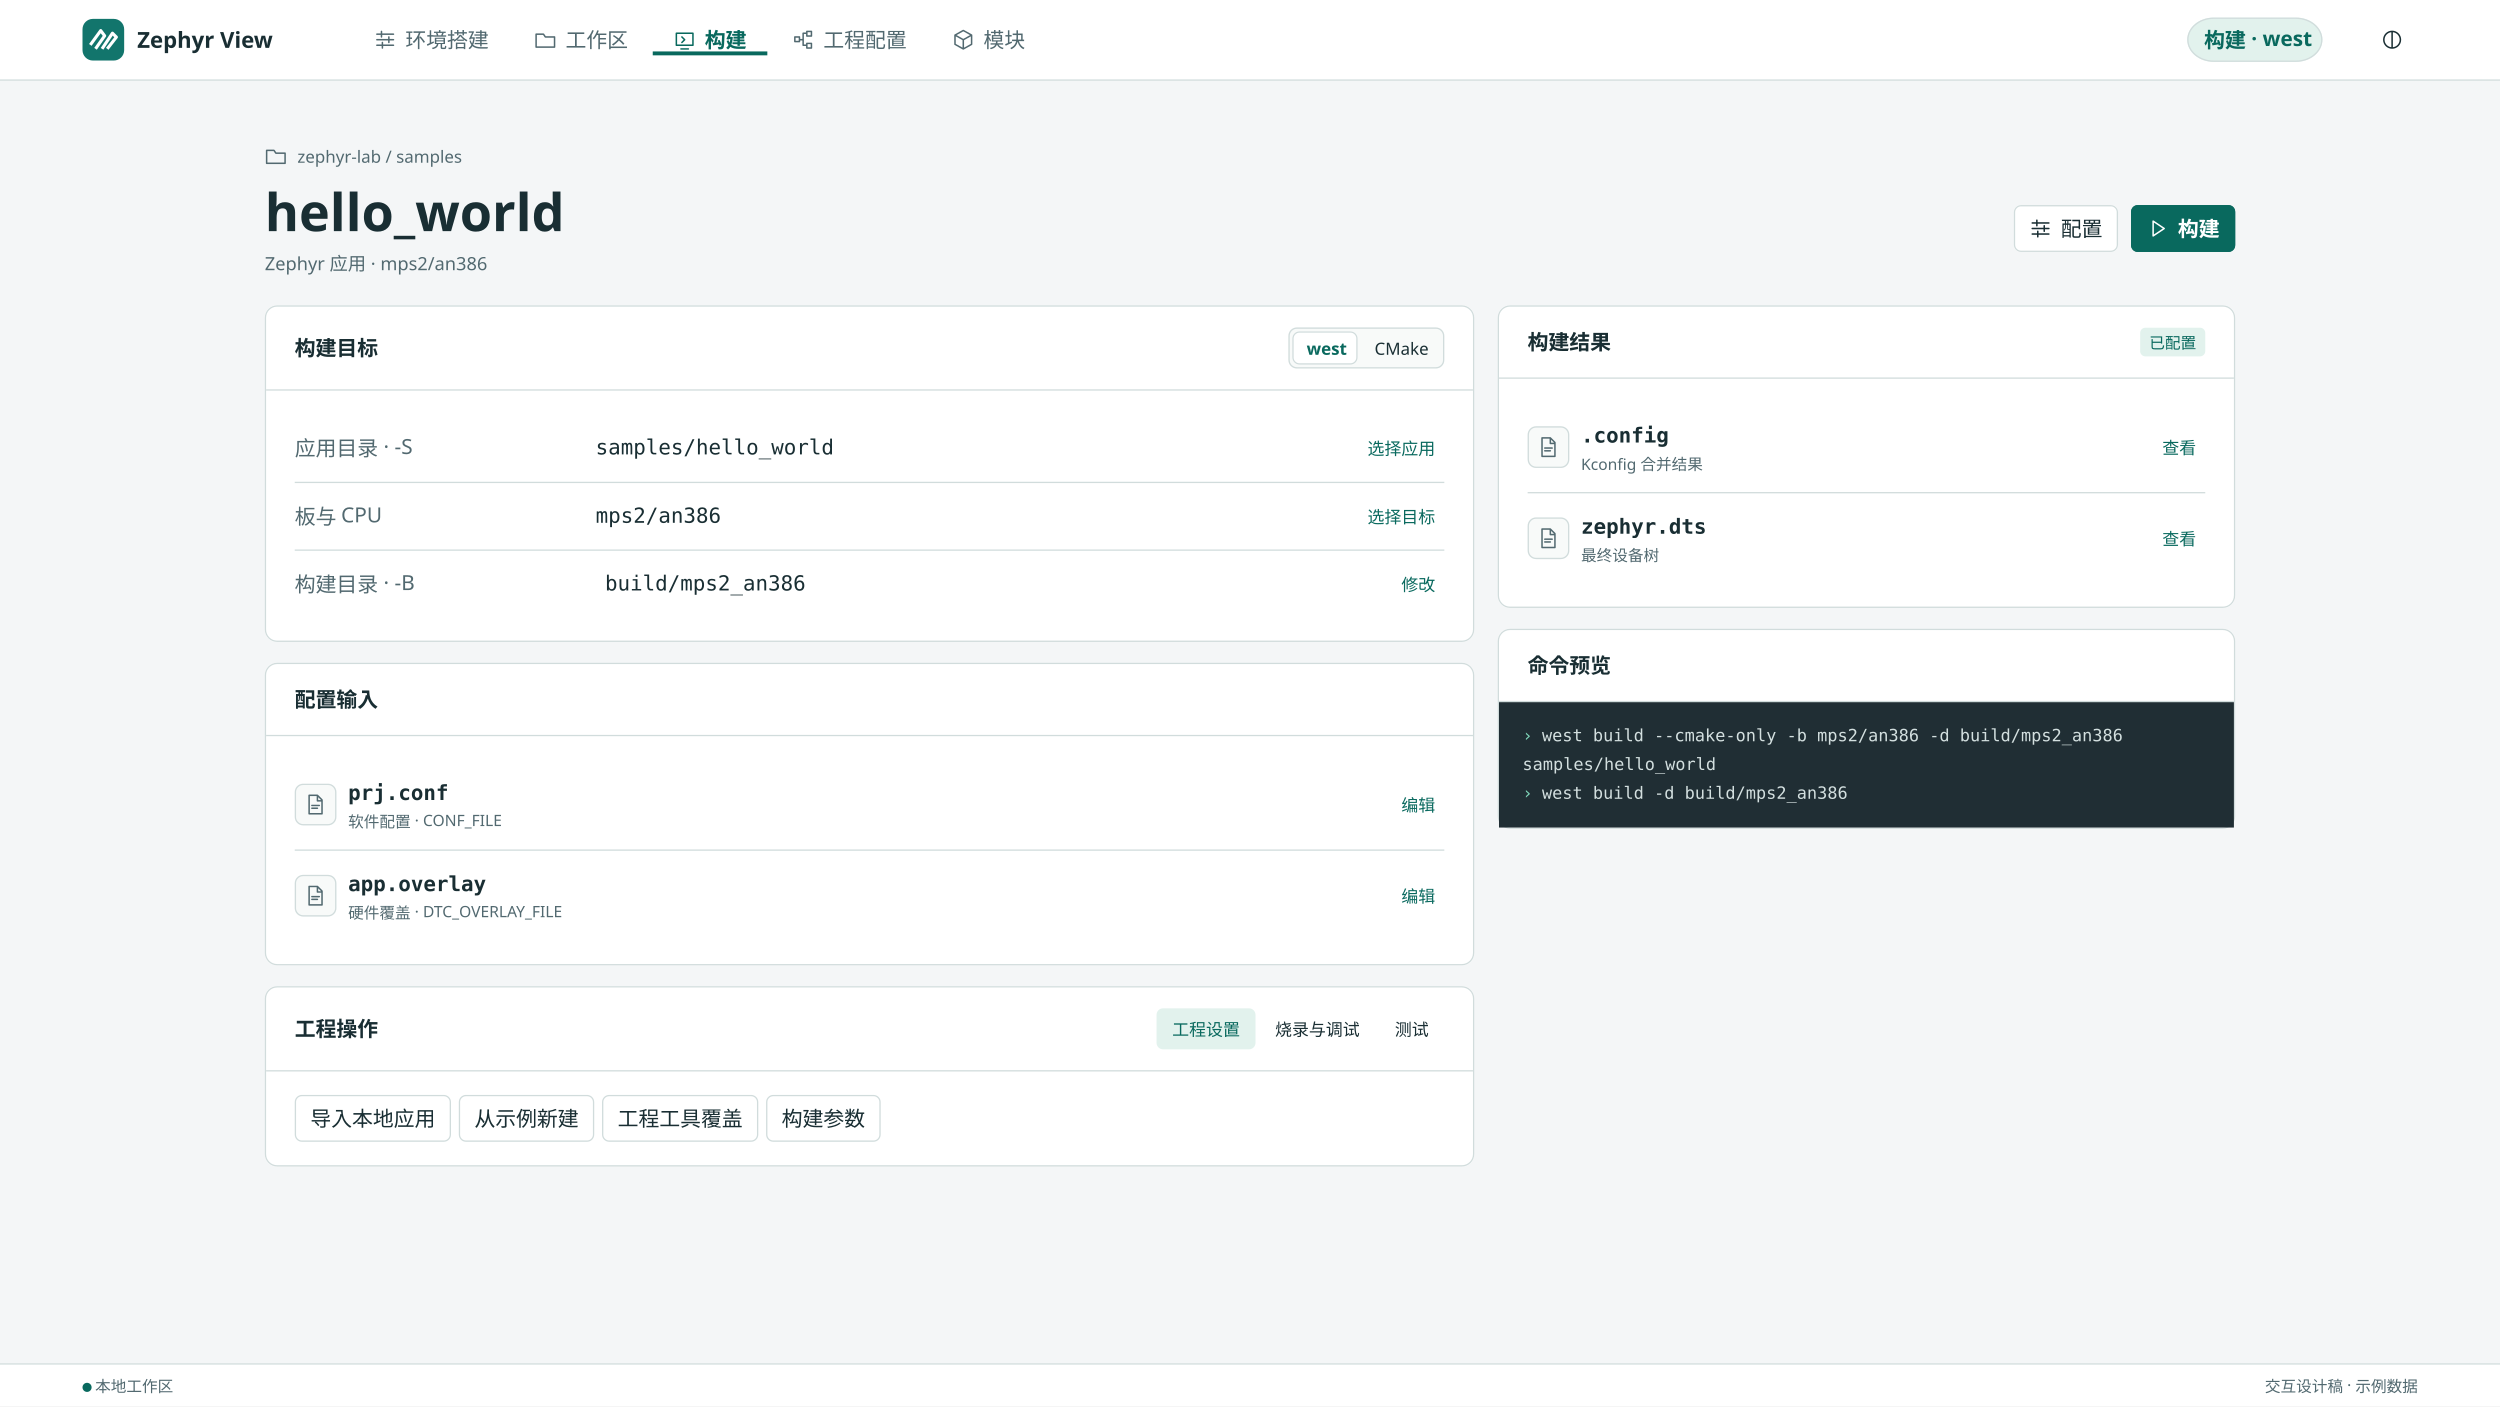
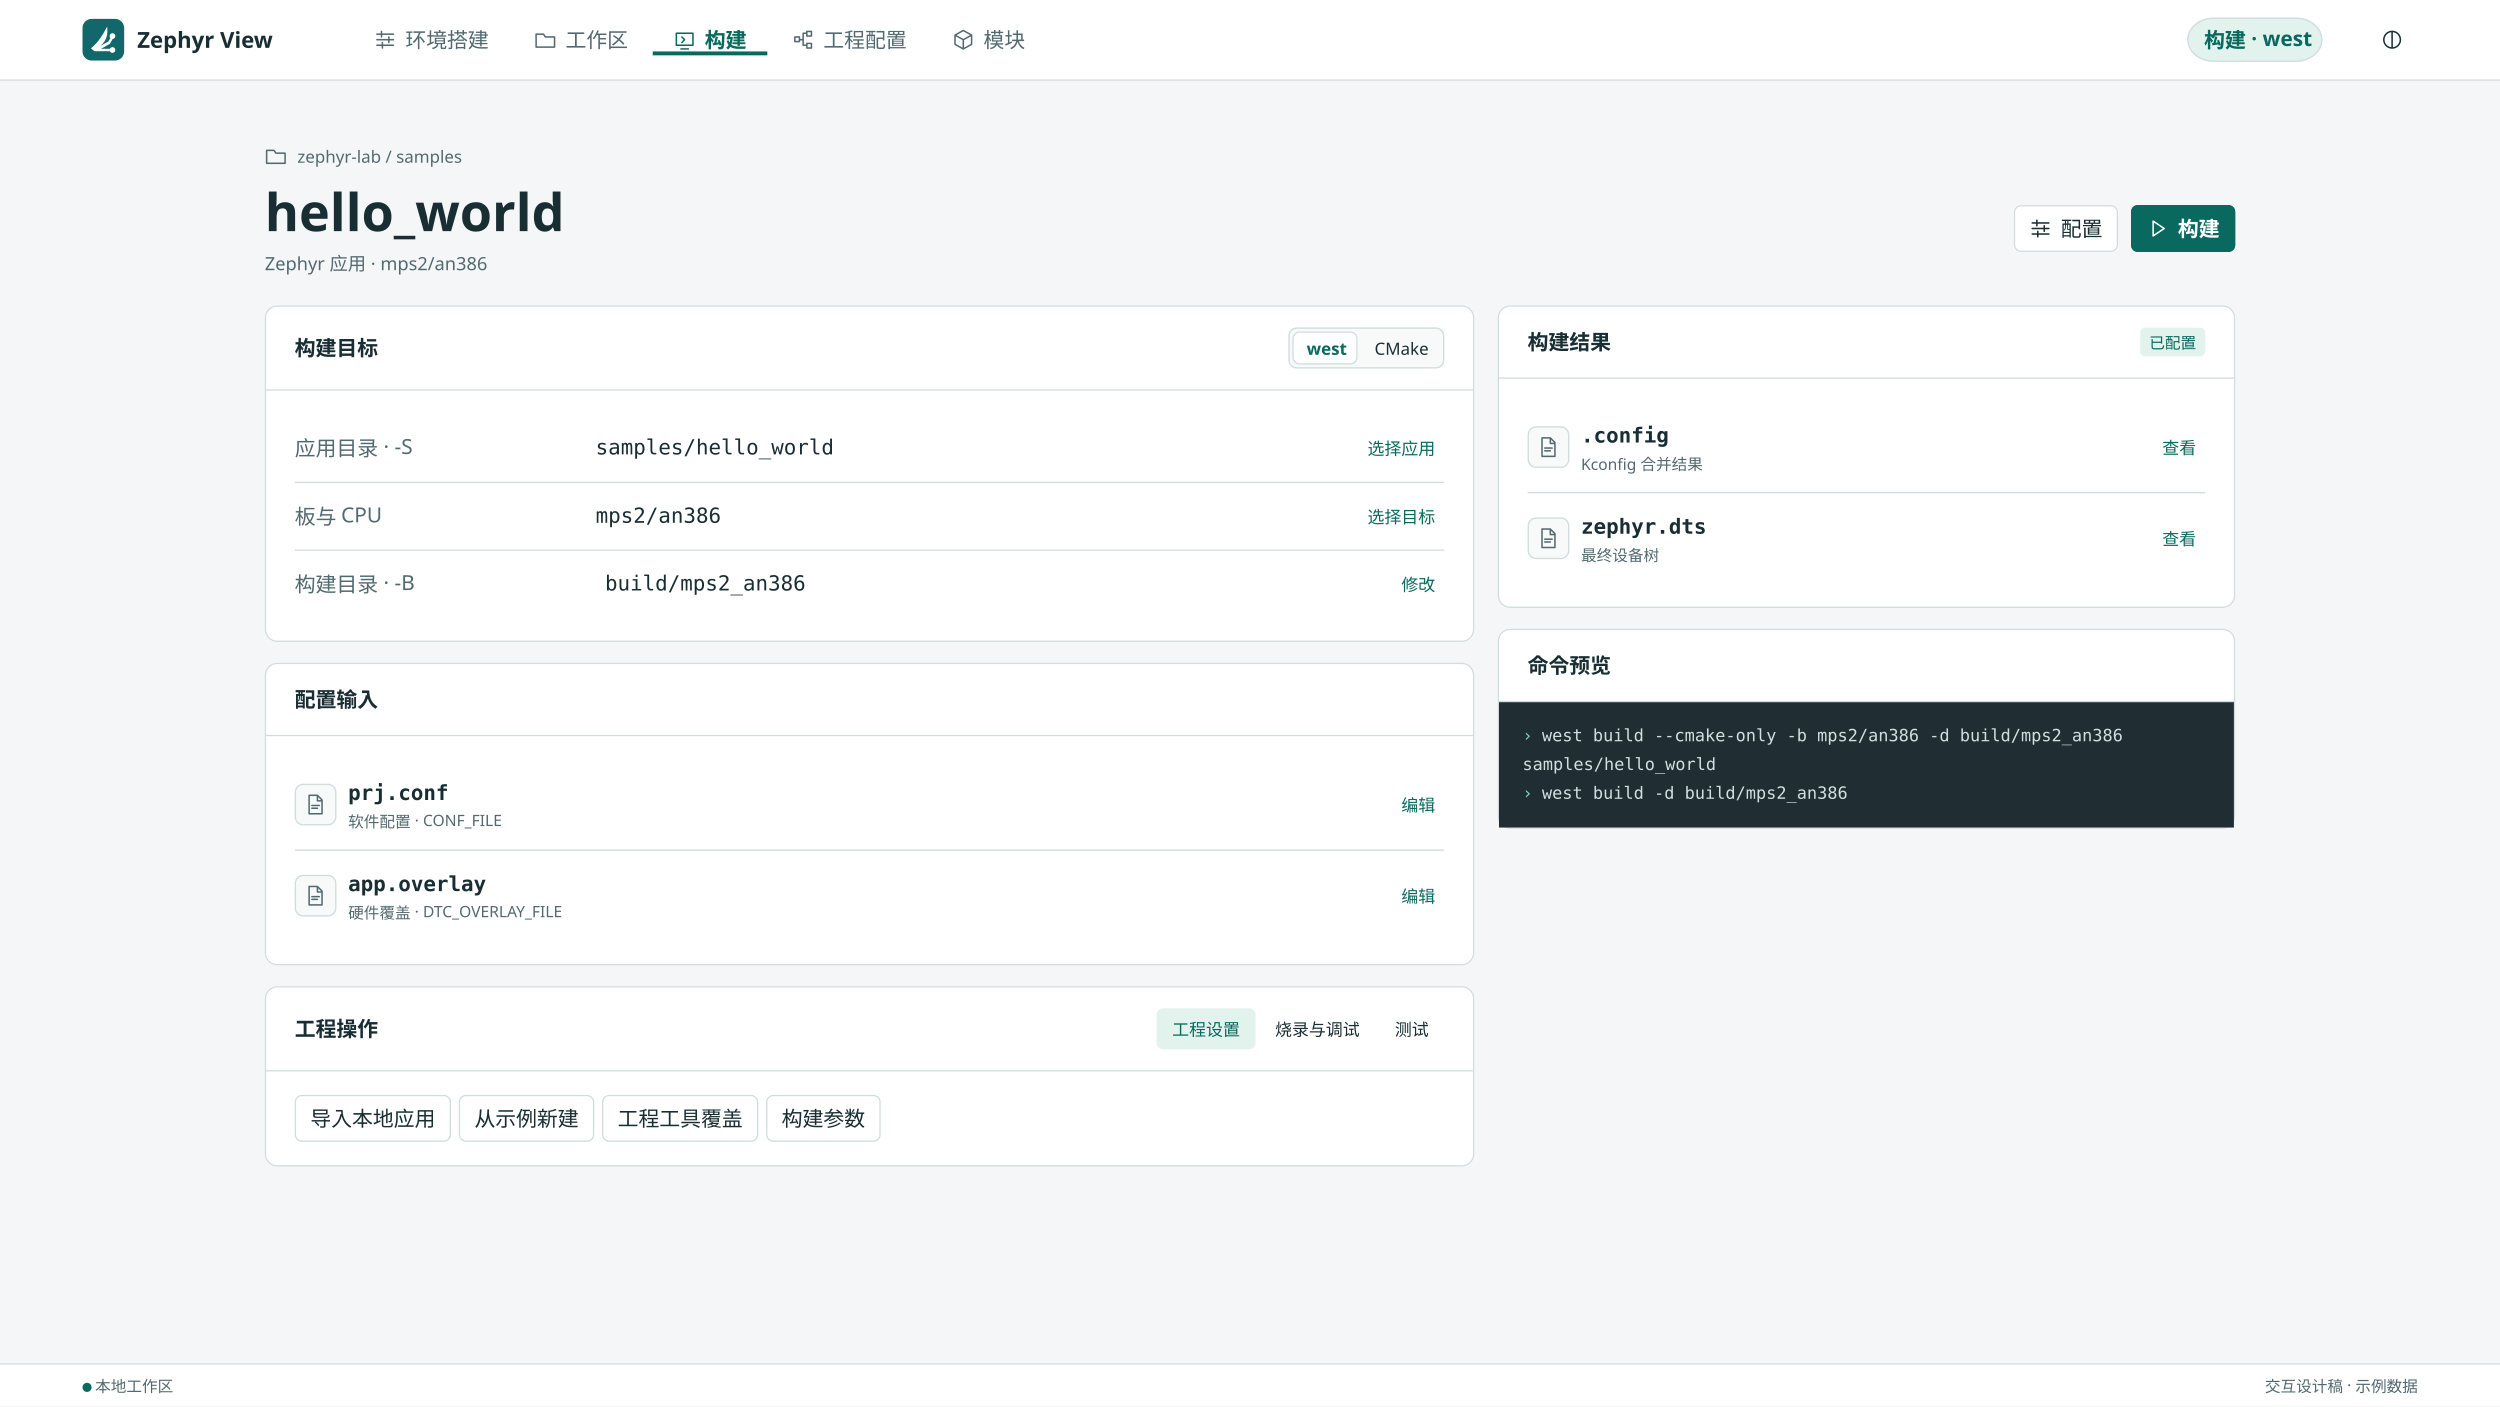
<svg xmlns="http://www.w3.org/2000/svg" width="1920" height="1080" viewBox="0 0 1920 1080">
  <defs>
    <pattern id="grid" width="16" height="16" patternUnits="userSpaceOnUse">
      <circle cx="1" cy="1" r="1" fill="#cdd8d6" />
    </pattern>
  </defs>
  <rect x="0" y="0" width="1920" height="1080" rx="0" fill="rgb(244, 246, 247)" />
  <rect x="0" y="0" width="1920" height="62" rx="0" fill="rgb(255, 255, 255)" />
  <rect x="0" y="61" width="1920" height="1" rx="0" fill="rgb(209, 220, 220)" />
  <svg width="32" height="32" viewBox="0 0 32 32" aria-hidden="true" fill="rgb(0, 0, 0)" stroke="none" stroke-width="1px" stroke-linecap="butt" stroke-linejoin="miter" font-size="17px" font-family="&quot;Segoe UI&quot;, &quot;Microsoft YaHei UI&quot;, sans-serif" font-weight="400" x="63.36" y="14.5">
-     <rect width="32" height="32" rx="8" fill="rgb(18, 117, 108)" stroke="none" stroke-width="1px" stroke-linecap="butt" stroke-linejoin="miter" font-size="17px" font-family="&quot;Segoe UI&quot;, &quot;Microsoft YaHei UI&quot;, sans-serif" font-weight="400" />
-     <path d="m6 20 8-11 3 4-7 10m5 0 8-12 3 3-7 9" fill="none" stroke="rgb(255, 255, 255)" stroke-width="2.4px" stroke-linejoin="round" stroke-linecap="butt" font-size="17px" font-family="&quot;Segoe UI&quot;, &quot;Microsoft YaHei UI&quot;, sans-serif" font-weight="400" />
+     <rect width="32" height="32" rx="7" fill="#11676a" />
+     <g fill="white" transform="translate(4 4)">
+       <path d="M2.5 18.6C8.3 14 11.9 7.7 14.9 1.9c.9 6.6-.8 11.2-5.1 14.8l5.9-3.2 2.3-3.6 1.4 1.1-2.4 4.2-6.8 3.8H17v1.8H5z" />
+       <circle cx="19" cy="9.2" r="2.2" />
+       <circle cx="19" cy="19.9" r="2.2" />
+     </g>
  </svg>
  <text x="105.36" y="36.75" fill="rgb(25, 46, 51)" font-family="&quot;Segoe UI&quot;, &quot;Microsoft YaHei UI&quot;, sans-serif" font-size="17" font-weight="700" xml:space="preserve">Zephyr View</text>
  <svg class="ico" viewBox="0 0 24 24" aria-hidden="true" fill="none" stroke="rgb(82, 105, 112)" stroke-width="1.65px" stroke-linecap="round" stroke-linejoin="round" font-size="16px" font-family="&quot;Segoe UI&quot;, &quot;Microsoft YaHei UI&quot;, sans-serif" font-weight="400" x="287.31" y="22" width="17" height="17">
    <path d="M3 6h18 M3 12h18 M3 18h18 M8 3v6 M16 9v6 M9 15v6" fill="none" stroke="rgb(82, 105, 112)" stroke-width="1.65px" stroke-linecap="round" stroke-linejoin="round" font-size="16px" font-family="&quot;Segoe UI&quot;, &quot;Microsoft YaHei UI&quot;, sans-serif" font-weight="400" />
  </svg>
  <text x="311.31" y="36.5" fill="rgb(82, 105, 112)" font-family="&quot;Segoe UI&quot;, &quot;Microsoft YaHei UI&quot;, sans-serif" font-size="16" font-weight="400" xml:space="preserve">环境搭建</text>
  <svg class="ico" viewBox="0 0 24 24" aria-hidden="true" fill="none" stroke="rgb(82, 105, 112)" stroke-width="1.65px" stroke-linecap="round" stroke-linejoin="round" font-size="16px" font-family="&quot;Segoe UI&quot;, &quot;Microsoft YaHei UI&quot;, sans-serif" font-weight="400" x="410.31" y="22" width="17" height="17">
    <path d="M2 6h8l2 3h10v11H2z" fill="none" stroke="rgb(82, 105, 112)" stroke-width="1.65px" stroke-linecap="round" stroke-linejoin="round" font-size="16px" font-family="&quot;Segoe UI&quot;, &quot;Microsoft YaHei UI&quot;, sans-serif" font-weight="400" />
  </svg>
  <text x="434.31" y="36.5" fill="rgb(82, 105, 112)" font-family="&quot;Segoe UI&quot;, &quot;Microsoft YaHei UI&quot;, sans-serif" font-size="16" font-weight="400" xml:space="preserve">工作区</text>
  <rect x="501.31" y="39.5" width="88" height="3" rx="0" fill="rgb(9, 105, 94)" />
  <svg class="ico" viewBox="0 0 24 24" aria-hidden="true" fill="none" stroke="rgb(9, 105, 94)" stroke-width="1.65px" stroke-linecap="round" stroke-linejoin="round" font-size="16px" font-family="&quot;Segoe UI&quot;, &quot;Microsoft YaHei UI&quot;, sans-serif" font-weight="650" x="517.31" y="22" width="17" height="17">
    <path d="M3 5h18v13H3z M8 22h8 M9 9l3 3-3 3" fill="none" stroke="rgb(9, 105, 94)" stroke-width="1.65px" stroke-linecap="round" stroke-linejoin="round" font-size="16px" font-family="&quot;Segoe UI&quot;, &quot;Microsoft YaHei UI&quot;, sans-serif" font-weight="650" />
  </svg>
  <text x="541.31" y="36.5" fill="rgb(9, 105, 94)" font-family="&quot;Segoe UI&quot;, &quot;Microsoft YaHei UI&quot;, sans-serif" font-size="16" font-weight="650" xml:space="preserve">构建</text>
  <svg class="ico" viewBox="0 0 24 24" aria-hidden="true" fill="none" stroke="rgb(82, 105, 112)" stroke-width="1.65px" stroke-linecap="round" stroke-linejoin="round" font-size="16px" font-family="&quot;Segoe UI&quot;, &quot;Microsoft YaHei UI&quot;, sans-serif" font-weight="400" x="608.31" y="22" width="17" height="17">
    <path d="M3 9h5v5H3z M16 3h5v5h-5z M16 16h5v5h-5z M8 12h4V5h4 M12 12v6h4" fill="none" stroke="rgb(82, 105, 112)" stroke-width="1.65px" stroke-linecap="round" stroke-linejoin="round" font-size="16px" font-family="&quot;Segoe UI&quot;, &quot;Microsoft YaHei UI&quot;, sans-serif" font-weight="400" />
  </svg>
  <text x="632.31" y="36.5" fill="rgb(82, 105, 112)" font-family="&quot;Segoe UI&quot;, &quot;Microsoft YaHei UI&quot;, sans-serif" font-size="16" font-weight="400" xml:space="preserve">工程配置</text>
  <svg class="ico" viewBox="0 0 24 24" aria-hidden="true" fill="none" stroke="rgb(82, 105, 112)" stroke-width="1.65px" stroke-linecap="round" stroke-linejoin="round" font-size="16px" font-family="&quot;Segoe UI&quot;, &quot;Microsoft YaHei UI&quot;, sans-serif" font-weight="400" x="731.31" y="22" width="17" height="17">
    <path d="m12 2 9 5v10l-9 5-9-5V7z M3 7l9 5 9-5 M12 12v10" fill="none" stroke="rgb(82, 105, 112)" stroke-width="1.65px" stroke-linecap="round" stroke-linejoin="round" font-size="16px" font-family="&quot;Segoe UI&quot;, &quot;Microsoft YaHei UI&quot;, sans-serif" font-weight="400" />
  </svg>
  <text x="755.31" y="36.5" fill="rgb(82, 105, 112)" font-family="&quot;Segoe UI&quot;, &quot;Microsoft YaHei UI&quot;, sans-serif" font-size="16" font-weight="400" xml:space="preserve">模块</text>
  <rect x="1679.78" y="13.5" width="103.86" height="34" rx="20" fill="rgb(226, 242, 237)" />
  <rect x="1680.28" y="14" width="102.86" height="33" rx="20" fill="none" stroke="rgb(209, 220, 220)" />
  <text x="1692.78" y="36.5" fill="rgb(9, 105, 94)" font-family="&quot;Segoe UI&quot;, &quot;Microsoft YaHei UI&quot;, sans-serif" font-size="16" font-weight="600" xml:space="preserve">构建 · west</text>
  <rect x="1817.64" y="17" width="39" height="27" rx="5" fill="rgb(255, 255, 255)" />
  <svg class="ico" viewBox="0 0 24 24" aria-hidden="true" fill="none" stroke="rgb(25, 46, 51)" stroke-width="1.65px" stroke-linecap="round" stroke-linejoin="round" font-size="16px" font-family="&quot;Segoe UI&quot;, &quot;Microsoft YaHei UI&quot;, sans-serif" font-weight="400" x="1828.64" y="22" width="17" height="17">
    <path d="M12 3a9 9 0 100 18 9 9 0 000-18z M12 3v18" fill="none" stroke="rgb(25, 46, 51)" stroke-width="1.65px" stroke-linecap="round" stroke-linejoin="round" font-size="16px" font-family="&quot;Segoe UI&quot;, &quot;Microsoft YaHei UI&quot;, sans-serif" font-weight="400" />
  </svg>
  <svg class="ico" viewBox="0 0 24 24" aria-hidden="true" fill="none" stroke="rgb(82, 105, 112)" stroke-width="1.65px" stroke-linecap="round" stroke-linejoin="round" font-size="13px" font-family="&quot;Segoe UI&quot;, &quot;Microsoft YaHei UI&quot;, sans-serif" font-weight="400" x="203.36" y="111.25" width="17" height="17">
    <path d="M2 6h8l2 3h10v11H2z" fill="none" stroke="rgb(82, 105, 112)" stroke-width="1.65px" stroke-linecap="round" stroke-linejoin="round" font-size="13px" font-family="&quot;Segoe UI&quot;, &quot;Microsoft YaHei UI&quot;, sans-serif" font-weight="400" />
  </svg>
  <text x="228.36" y="125" fill="rgb(82, 105, 112)" font-family="&quot;Segoe UI&quot;, &quot;Microsoft YaHei UI&quot;, sans-serif" font-size="13" font-weight="400" xml:space="preserve">zephyr-lab / samples</text>
  <text x="203.36" y="177.5" fill="rgb(25, 46, 51)" font-family="&quot;Segoe UI&quot;, &quot;Microsoft YaHei UI&quot;, sans-serif" font-size="40" font-weight="700" xml:space="preserve">hello_world</text>
  <text x="203.36" y="207.5" fill="rgb(82, 105, 112)" font-family="&quot;Segoe UI&quot;, &quot;Microsoft YaHei UI&quot;, sans-serif" font-size="14" font-weight="400" xml:space="preserve">Zephyr 应用 · mps2/an386</text>
  <rect x="1546.64" y="157.5" width="80" height="36" rx="5" fill="rgb(255, 255, 255)" />
  <rect x="1547.14" y="158" width="79" height="35" rx="5" fill="none" stroke="rgb(209, 220, 220)" />
  <svg class="ico" viewBox="0 0 24 24" aria-hidden="true" fill="none" stroke="rgb(25, 46, 51)" stroke-width="1.65px" stroke-linecap="round" stroke-linejoin="round" font-size="16px" font-family="&quot;Segoe UI&quot;, &quot;Microsoft YaHei UI&quot;, sans-serif" font-weight="400" x="1558.64" y="167" width="17" height="17">
    <path d="M3 6h18 M3 12h18 M3 18h18 M8 3v6 M16 9v6 M9 15v6" fill="none" stroke="rgb(25, 46, 51)" stroke-width="1.65px" stroke-linecap="round" stroke-linejoin="round" font-size="16px" font-family="&quot;Segoe UI&quot;, &quot;Microsoft YaHei UI&quot;, sans-serif" font-weight="400" />
  </svg>
  <text x="1582.64" y="181.5" fill="rgb(25, 46, 51)" font-family="&quot;Segoe UI&quot;, &quot;Microsoft YaHei UI&quot;, sans-serif" font-size="16" font-weight="400" xml:space="preserve">配置</text>
  <rect x="1636.64" y="157.5" width="80" height="36" rx="5" fill="rgb(9, 105, 94)" />
  <rect x="1637.14" y="158" width="79" height="35" rx="5" fill="none" stroke="rgb(9, 105, 94)" />
  <svg class="ico" viewBox="0 0 24 24" aria-hidden="true" fill="none" stroke="rgb(255, 255, 255)" stroke-width="1.65px" stroke-linecap="round" stroke-linejoin="round" font-size="16px" font-family="&quot;Segoe UI&quot;, &quot;Microsoft YaHei UI&quot;, sans-serif" font-weight="600" x="1648.64" y="167" width="17" height="17">
    <path d="m7 4 12 8-12 8z" fill="none" stroke="rgb(255, 255, 255)" stroke-width="1.65px" stroke-linecap="round" stroke-linejoin="round" font-size="16px" font-family="&quot;Segoe UI&quot;, &quot;Microsoft YaHei UI&quot;, sans-serif" font-weight="600" />
  </svg>
  <text x="1672.64" y="181.5" fill="rgb(255, 255, 255)" font-family="&quot;Segoe UI&quot;, &quot;Microsoft YaHei UI&quot;, sans-serif" font-size="16" font-weight="600" xml:space="preserve">构建</text>
  <rect x="203.36" y="234.5" width="928.88" height="258.5" rx="9" fill="rgb(255, 255, 255)" />
  <rect x="203.86" y="235" width="927.88" height="257.5" rx="9" fill="none" stroke="rgb(209, 220, 220)" />
  <rect x="204.36" y="299" width="926.88" height="1" rx="0" fill="rgb(209, 220, 220)" />
  <text x="226.36" y="273.05" fill="rgb(25, 46, 51)" font-family="&quot;Segoe UI&quot;, &quot;Microsoft YaHei UI&quot;, sans-serif" font-size="16" font-weight="700" xml:space="preserve">构建目标</text>
  <rect x="989.5" y="251.5" width="119.73" height="31.5" rx="6" fill="rgb(248, 250, 249)" />
  <rect x="990" y="252" width="118.73" height="30.5" rx="6" fill="none" stroke="rgb(209, 220, 220)" />
  <rect x="992.5" y="254.5" width="50.13" height="25.5" rx="5" fill="rgb(255, 255, 255)" />
  <rect x="993" y="255" width="49.13" height="24.5" rx="5" fill="none" stroke="rgb(209, 220, 220)" />
  <text x="1003.5" y="272.5" fill="rgb(9, 105, 94)" font-family="&quot;Segoe UI&quot;, &quot;Microsoft YaHei UI&quot;, sans-serif" font-size="13" font-weight="650" xml:space="preserve">west</text>
  <rect x="1044.63" y="254.5" width="61.61" height="1" rx="0" fill="rgba(0, 0, 0, 0)" />
  <rect x="1044.63" y="279" width="61.61" height="1" rx="0" fill="rgba(0, 0, 0, 0)" />
  <rect x="1044.63" y="254.5" width="1" height="25.5" rx="0" fill="rgba(0, 0, 0, 0)" />
  <text x="1055.63" y="272.5" fill="rgb(25, 46, 51)" font-family="&quot;Segoe UI&quot;, &quot;Microsoft YaHei UI&quot;, sans-serif" font-size="13" font-weight="400" xml:space="preserve">CMake</text>
  <text x="226.36" y="350" fill="rgb(82, 105, 112)" font-family="&quot;Segoe UI&quot;, &quot;Microsoft YaHei UI&quot;, sans-serif" font-size="16" font-weight="400" xml:space="preserve">应用目录 · -S</text>
  <text x="457.44" y="349" fill="rgb(25, 46, 51)" font-family="Consolas, &quot;Cascadia Mono&quot;, monospace" font-size="16" font-weight="400" xml:space="preserve">samples/hello_world</text>
  <rect x="1043.23" y="329.25" width="66" height="1" rx="0" fill="rgba(0, 0, 0, 0)" />
  <rect x="1043.23" y="357.75" width="66" height="1" rx="0" fill="rgba(0, 0, 0, 0)" />
  <rect x="1043.23" y="329.25" width="1" height="29.5" rx="0" fill="rgba(0, 0, 0, 0)" />
  <text x="1050.23" y="349.25" fill="rgb(9, 105, 94)" font-family="&quot;Segoe UI&quot;, &quot;Microsoft YaHei UI&quot;, sans-serif" font-size="13" font-weight="400" xml:space="preserve">选择应用</text>
  <rect x="226.36" y="370" width="882.88" height="1" rx="0" fill="rgb(209, 220, 220)" />
  <text x="226.36" y="402.5" fill="rgb(82, 105, 112)" font-family="&quot;Segoe UI&quot;, &quot;Microsoft YaHei UI&quot;, sans-serif" font-size="16" font-weight="400" xml:space="preserve">板与 CPU</text>
  <text x="457.44" y="401.5" fill="rgb(25, 46, 51)" font-family="Consolas, &quot;Cascadia Mono&quot;, monospace" font-size="16" font-weight="400" xml:space="preserve">mps2/an386</text>
  <rect x="1043.23" y="381.75" width="66" height="1" rx="0" fill="rgba(0, 0, 0, 0)" />
  <rect x="1043.23" y="410.25" width="66" height="1" rx="0" fill="rgba(0, 0, 0, 0)" />
  <rect x="1043.23" y="381.75" width="1" height="29.5" rx="0" fill="rgba(0, 0, 0, 0)" />
  <text x="1050.23" y="401.75" fill="rgb(9, 105, 94)" font-family="&quot;Segoe UI&quot;, &quot;Microsoft YaHei UI&quot;, sans-serif" font-size="13" font-weight="400" xml:space="preserve">选择目标</text>
  <rect x="226.36" y="422" width="882.88" height="1" rx="0" fill="rgb(209, 220, 220)" />
  <text x="226.36" y="454.5" fill="rgb(82, 105, 112)" font-family="&quot;Segoe UI&quot;, &quot;Microsoft YaHei UI&quot;, sans-serif" font-size="16" font-weight="400" xml:space="preserve">构建目录 · -B</text>
  <text x="464.63" y="453.5" fill="rgb(25, 46, 51)" font-family="Consolas, &quot;Cascadia Mono&quot;, monospace" font-size="16" font-weight="400" xml:space="preserve">build/mps2_an386</text>
  <rect x="1069.23" y="433.75" width="40" height="1" rx="0" fill="rgba(0, 0, 0, 0)" />
  <rect x="1069.23" y="462.25" width="40" height="1" rx="0" fill="rgba(0, 0, 0, 0)" />
  <rect x="1069.23" y="433.75" width="1" height="29.5" rx="0" fill="rgba(0, 0, 0, 0)" />
  <text x="1076.23" y="453.75" fill="rgb(9, 105, 94)" font-family="&quot;Segoe UI&quot;, &quot;Microsoft YaHei UI&quot;, sans-serif" font-size="13" font-weight="400" xml:space="preserve">修改</text>
  <rect x="203.36" y="509" width="928.88" height="232.39" rx="9" fill="rgb(255, 255, 255)" />
  <rect x="203.86" y="509.5" width="927.88" height="231.39" rx="9" fill="none" stroke="rgb(209, 220, 220)" />
  <rect x="204.36" y="564.39" width="926.88" height="1" rx="0" fill="rgb(209, 220, 220)" />
  <text x="226.36" y="543" fill="rgb(25, 46, 51)" font-family="&quot;Segoe UI&quot;, &quot;Microsoft YaHei UI&quot;, sans-serif" font-size="16" font-weight="700" xml:space="preserve">配置输入</text>
  <rect x="226.36" y="601.89" width="32" height="32" rx="6" fill="rgb(248, 250, 249)" />
  <rect x="226.86" y="602.39" width="31" height="31" rx="6" fill="none" stroke="rgb(209, 220, 220)" />
  <svg class="ico" viewBox="0 0 24 24" aria-hidden="true" fill="none" stroke="rgb(82, 105, 112)" stroke-width="1.65px" stroke-linecap="round" stroke-linejoin="round" font-size="16px" font-family="&quot;Segoe UI&quot;, &quot;Microsoft YaHei UI&quot;, sans-serif" font-weight="400" x="233.86" y="609.39" width="17" height="17">
    <path d="M5 2h9l5 5v15H5z M14 2v6h5 M8 13h8 M8 16h6" fill="none" stroke="rgb(82, 105, 112)" stroke-width="1.65px" stroke-linecap="round" stroke-linejoin="round" font-size="16px" font-family="&quot;Segoe UI&quot;, &quot;Microsoft YaHei UI&quot;, sans-serif" font-weight="400" />
  </svg>
  <text x="267.36" y="614.39" fill="rgb(25, 46, 51)" font-family="Consolas, &quot;Cascadia Mono&quot;, monospace" font-size="16" font-weight="700" xml:space="preserve">prj.conf</text>
  <text x="267.36" y="635.39" fill="rgb(82, 105, 112)" font-family="&quot;Segoe UI&quot;, &quot;Microsoft YaHei UI&quot;, sans-serif" font-size="12" font-weight="400" xml:space="preserve">软件配置 · CONF_FILE</text>
  <rect x="1069.23" y="603.14" width="40" height="1" rx="0" fill="rgba(0, 0, 0, 0)" />
  <rect x="1069.23" y="631.64" width="40" height="1" rx="0" fill="rgba(0, 0, 0, 0)" />
  <rect x="1069.23" y="603.14" width="1" height="29.5" rx="0" fill="rgba(0, 0, 0, 0)" />
  <text x="1076.23" y="623.14" fill="rgb(9, 105, 94)" font-family="&quot;Segoe UI&quot;, &quot;Microsoft YaHei UI&quot;, sans-serif" font-size="13" font-weight="400" xml:space="preserve">编辑</text>
  <rect x="226.36" y="652.39" width="882.88" height="1" rx="0" fill="rgb(209, 220, 220)" />
  <rect x="226.36" y="671.89" width="32" height="32" rx="6" fill="rgb(248, 250, 249)" />
  <rect x="226.86" y="672.39" width="31" height="31" rx="6" fill="none" stroke="rgb(209, 220, 220)" />
  <svg class="ico" viewBox="0 0 24 24" aria-hidden="true" fill="none" stroke="rgb(82, 105, 112)" stroke-width="1.65px" stroke-linecap="round" stroke-linejoin="round" font-size="16px" font-family="&quot;Segoe UI&quot;, &quot;Microsoft YaHei UI&quot;, sans-serif" font-weight="400" x="233.86" y="679.39" width="17" height="17">
    <path d="M5 2h9l5 5v15H5z M14 2v6h5 M8 13h8 M8 16h6" fill="none" stroke="rgb(82, 105, 112)" stroke-width="1.65px" stroke-linecap="round" stroke-linejoin="round" font-size="16px" font-family="&quot;Segoe UI&quot;, &quot;Microsoft YaHei UI&quot;, sans-serif" font-weight="400" />
  </svg>
  <text x="267.36" y="684.39" fill="rgb(25, 46, 51)" font-family="Consolas, &quot;Cascadia Mono&quot;, monospace" font-size="16" font-weight="700" xml:space="preserve">app.overlay</text>
  <text x="267.36" y="705.39" fill="rgb(82, 105, 112)" font-family="&quot;Segoe UI&quot;, &quot;Microsoft YaHei UI&quot;, sans-serif" font-size="12" font-weight="400" xml:space="preserve">硬件覆盖 · DTC_OVERLAY_FILE</text>
  <rect x="1069.23" y="673.14" width="40" height="1" rx="0" fill="rgba(0, 0, 0, 0)" />
  <rect x="1069.23" y="701.64" width="40" height="1" rx="0" fill="rgba(0, 0, 0, 0)" />
  <rect x="1069.23" y="673.14" width="1" height="29.5" rx="0" fill="rgba(0, 0, 0, 0)" />
  <text x="1076.23" y="693.14" fill="rgb(9, 105, 94)" font-family="&quot;Segoe UI&quot;, &quot;Microsoft YaHei UI&quot;, sans-serif" font-size="13" font-weight="400" xml:space="preserve">编辑</text>
  <rect x="203.36" y="757.39" width="928.88" height="138.5" rx="9" fill="rgb(255, 255, 255)" />
  <rect x="203.86" y="757.89" width="927.88" height="137.5" rx="9" fill="none" stroke="rgb(209, 220, 220)" />
  <rect x="204.36" y="821.89" width="926.88" height="1" rx="0" fill="rgb(209, 220, 220)" />
  <text x="226.36" y="795.94" fill="rgb(25, 46, 51)" font-family="&quot;Segoe UI&quot;, &quot;Microsoft YaHei UI&quot;, sans-serif" font-size="16" font-weight="700" xml:space="preserve">工程操作</text>
  <rect x="888.23" y="774.39" width="76" height="31.5" rx="5" fill="rgb(226, 242, 237)" />
  <rect x="888.23" y="774.39" width="76" height="1" rx="0" fill="rgba(0, 0, 0, 0)" />
  <rect x="888.23" y="804.89" width="76" height="1" rx="0" fill="rgba(0, 0, 0, 0)" />
  <rect x="888.23" y="774.39" width="1" height="31.5" rx="0" fill="rgba(0, 0, 0, 0)" />
  <text x="900.23" y="795.39" fill="rgb(9, 105, 94)" font-family="&quot;Segoe UI&quot;, &quot;Microsoft YaHei UI&quot;, sans-serif" font-size="13" font-weight="400" xml:space="preserve">工程设置</text>
  <rect x="967.23" y="774.39" width="89" height="31.5" rx="5" fill="rgb(255, 255, 255)" />
  <rect x="967.23" y="774.39" width="89" height="1" rx="0" fill="rgba(0, 0, 0, 0)" />
  <rect x="967.23" y="804.89" width="89" height="1" rx="0" fill="rgba(0, 0, 0, 0)" />
  <rect x="967.23" y="774.39" width="1" height="31.5" rx="0" fill="rgba(0, 0, 0, 0)" />
  <text x="979.23" y="795.39" fill="rgb(25, 46, 51)" font-family="&quot;Segoe UI&quot;, &quot;Microsoft YaHei UI&quot;, sans-serif" font-size="13" font-weight="400" xml:space="preserve">烧录与调试</text>
  <rect x="1059.23" y="774.39" width="50" height="31.5" rx="5" fill="rgb(255, 255, 255)" />
  <rect x="1059.23" y="774.39" width="50" height="1" rx="0" fill="rgba(0, 0, 0, 0)" />
  <rect x="1059.23" y="804.89" width="50" height="1" rx="0" fill="rgba(0, 0, 0, 0)" />
  <rect x="1059.23" y="774.39" width="1" height="31.5" rx="0" fill="rgba(0, 0, 0, 0)" />
  <text x="1071.23" y="795.39" fill="rgb(25, 46, 51)" font-family="&quot;Segoe UI&quot;, &quot;Microsoft YaHei UI&quot;, sans-serif" font-size="13" font-weight="400" xml:space="preserve">测试</text>
  <rect x="226.36" y="840.89" width="120" height="36" rx="5" fill="rgb(255, 255, 255)" />
  <rect x="226.86" y="841.39" width="119" height="35" rx="5" fill="none" stroke="rgb(209, 220, 220)" />
  <text x="238.36" y="864.89" fill="rgb(25, 46, 51)" font-family="&quot;Segoe UI&quot;, &quot;Microsoft YaHei UI&quot;, sans-serif" font-size="16" font-weight="400" xml:space="preserve">导入本地应用</text>
  <rect x="352.36" y="840.89" width="104" height="36" rx="5" fill="rgb(255, 255, 255)" />
  <rect x="352.86" y="841.39" width="103" height="35" rx="5" fill="none" stroke="rgb(209, 220, 220)" />
  <text x="364.36" y="864.89" fill="rgb(25, 46, 51)" font-family="&quot;Segoe UI&quot;, &quot;Microsoft YaHei UI&quot;, sans-serif" font-size="16" font-weight="400" xml:space="preserve">从示例新建</text>
  <rect x="462.36" y="840.89" width="120" height="36" rx="5" fill="rgb(255, 255, 255)" />
  <rect x="462.86" y="841.39" width="119" height="35" rx="5" fill="none" stroke="rgb(209, 220, 220)" />
  <text x="474.36" y="864.89" fill="rgb(25, 46, 51)" font-family="&quot;Segoe UI&quot;, &quot;Microsoft YaHei UI&quot;, sans-serif" font-size="16" font-weight="400" xml:space="preserve">工程工具覆盖</text>
  <rect x="588.36" y="840.89" width="88" height="36" rx="5" fill="rgb(255, 255, 255)" />
  <rect x="588.86" y="841.39" width="87" height="35" rx="5" fill="none" stroke="rgb(209, 220, 220)" />
  <text x="600.36" y="864.89" fill="rgb(25, 46, 51)" font-family="&quot;Segoe UI&quot;, &quot;Microsoft YaHei UI&quot;, sans-serif" font-size="16" font-weight="400" xml:space="preserve">构建参数</text>
  <rect x="1150.23" y="234.5" width="566.41" height="232.39" rx="9" fill="rgb(255, 255, 255)" />
  <rect x="1150.73" y="235" width="565.41" height="231.39" rx="9" fill="none" stroke="rgb(209, 220, 220)" />
  <rect x="1151.23" y="289.89" width="564.41" height="1" rx="0" fill="rgb(209, 220, 220)" />
  <text x="1173.23" y="268.5" fill="rgb(25, 46, 51)" font-family="&quot;Segoe UI&quot;, &quot;Microsoft YaHei UI&quot;, sans-serif" font-size="16" font-weight="700" xml:space="preserve">构建结果</text>
  <rect x="1643.64" y="251.69" width="50" height="22" rx="4" fill="rgb(226, 242, 237)" />
  <text x="1650.64" y="267.69" fill="rgb(9, 105, 94)" font-family="&quot;Segoe UI&quot;, &quot;Microsoft YaHei UI&quot;, sans-serif" font-size="12" font-weight="400" xml:space="preserve">已配置</text>
  <rect x="1173.23" y="327.39" width="32" height="32" rx="6" fill="rgb(248, 250, 249)" />
  <rect x="1173.73" y="327.89" width="31" height="31" rx="6" fill="none" stroke="rgb(209, 220, 220)" />
  <svg class="ico" viewBox="0 0 24 24" aria-hidden="true" fill="none" stroke="rgb(82, 105, 112)" stroke-width="1.65px" stroke-linecap="round" stroke-linejoin="round" font-size="16px" font-family="&quot;Segoe UI&quot;, &quot;Microsoft YaHei UI&quot;, sans-serif" font-weight="400" x="1180.73" y="334.89" width="17" height="17">
    <path d="M5 2h9l5 5v15H5z M14 2v6h5 M8 13h8 M8 16h6" fill="none" stroke="rgb(82, 105, 112)" stroke-width="1.65px" stroke-linecap="round" stroke-linejoin="round" font-size="16px" font-family="&quot;Segoe UI&quot;, &quot;Microsoft YaHei UI&quot;, sans-serif" font-weight="400" />
  </svg>
  <text x="1214.23" y="339.89" fill="rgb(25, 46, 51)" font-family="Consolas, &quot;Cascadia Mono&quot;, monospace" font-size="16" font-weight="700" xml:space="preserve">.config</text>
  <text x="1214.23" y="360.89" fill="rgb(82, 105, 112)" font-family="&quot;Segoe UI&quot;, &quot;Microsoft YaHei UI&quot;, sans-serif" font-size="12" font-weight="400" xml:space="preserve">Kconfig 合并结果</text>
  <rect x="1653.64" y="328.64" width="40" height="1" rx="0" fill="rgba(0, 0, 0, 0)" />
  <rect x="1653.64" y="357.14" width="40" height="1" rx="0" fill="rgba(0, 0, 0, 0)" />
  <rect x="1653.64" y="328.64" width="1" height="29.5" rx="0" fill="rgba(0, 0, 0, 0)" />
  <text x="1660.64" y="348.64" fill="rgb(9, 105, 94)" font-family="&quot;Segoe UI&quot;, &quot;Microsoft YaHei UI&quot;, sans-serif" font-size="13" font-weight="400" xml:space="preserve">查看</text>
  <rect x="1173.23" y="377.89" width="520.41" height="1" rx="0" fill="rgb(209, 220, 220)" />
  <rect x="1173.23" y="397.39" width="32" height="32" rx="6" fill="rgb(248, 250, 249)" />
  <rect x="1173.73" y="397.89" width="31" height="31" rx="6" fill="none" stroke="rgb(209, 220, 220)" />
  <svg class="ico" viewBox="0 0 24 24" aria-hidden="true" fill="none" stroke="rgb(82, 105, 112)" stroke-width="1.65px" stroke-linecap="round" stroke-linejoin="round" font-size="16px" font-family="&quot;Segoe UI&quot;, &quot;Microsoft YaHei UI&quot;, sans-serif" font-weight="400" x="1180.73" y="404.89" width="17" height="17">
    <path d="M5 2h9l5 5v15H5z M14 2v6h5 M8 13h8 M8 16h6" fill="none" stroke="rgb(82, 105, 112)" stroke-width="1.65px" stroke-linecap="round" stroke-linejoin="round" font-size="16px" font-family="&quot;Segoe UI&quot;, &quot;Microsoft YaHei UI&quot;, sans-serif" font-weight="400" />
  </svg>
  <text x="1214.23" y="409.89" fill="rgb(25, 46, 51)" font-family="Consolas, &quot;Cascadia Mono&quot;, monospace" font-size="16" font-weight="700" xml:space="preserve">zephyr.dts</text>
  <text x="1214.23" y="430.89" fill="rgb(82, 105, 112)" font-family="&quot;Segoe UI&quot;, &quot;Microsoft YaHei UI&quot;, sans-serif" font-size="12" font-weight="400" xml:space="preserve">最终设备树</text>
  <rect x="1653.64" y="398.64" width="40" height="1" rx="0" fill="rgba(0, 0, 0, 0)" />
  <rect x="1653.64" y="427.14" width="40" height="1" rx="0" fill="rgba(0, 0, 0, 0)" />
  <rect x="1653.64" y="398.64" width="1" height="29.5" rx="0" fill="rgba(0, 0, 0, 0)" />
  <text x="1660.64" y="418.64" fill="rgb(9, 105, 94)" font-family="&quot;Segoe UI&quot;, &quot;Microsoft YaHei UI&quot;, sans-serif" font-size="13" font-weight="400" xml:space="preserve">查看</text>
  <rect x="1150.23" y="482.89" width="566.41" height="153.67" rx="9" fill="rgb(255, 255, 255)" />
  <rect x="1150.73" y="483.39" width="565.41" height="152.67" rx="9" fill="none" stroke="rgb(209, 220, 220)" />
  <rect x="1151.23" y="538.28" width="564.41" height="1" rx="0" fill="rgb(209, 220, 220)" />
  <text x="1173.23" y="516.89" fill="rgb(25, 46, 51)" font-family="&quot;Segoe UI&quot;, &quot;Microsoft YaHei UI&quot;, sans-serif" font-size="16" font-weight="700" xml:space="preserve">命令预览</text>
  <rect x="1151.23" y="539.28" width="564.41" height="96.28" rx="0" fill="rgb(32, 46, 52)" />
  <text x="1169.23" y="569.28" fill="rgb(128, 215, 186)" font-family="Consolas, &quot;Cascadia Mono&quot;, monospace" font-size="13" font-weight="500" xml:space="preserve">›</text>
  <text x="1176.39" y="569.28" fill="rgb(211, 223, 223)" font-family="Consolas, &quot;Cascadia Mono&quot;, monospace" font-size="13" font-weight="400" xml:space="preserve"> west build --cmake-only -b mps2/an386 -d build/mps2_an386 </text>
  <text x="1169.23" y="591.38" fill="rgb(211, 223, 223)" font-family="Consolas, &quot;Cascadia Mono&quot;, monospace" font-size="13" font-weight="400" xml:space="preserve">samples/hello_world</text>
  <text x="1169.23" y="613.47" fill="rgb(128, 215, 186)" font-family="Consolas, &quot;Cascadia Mono&quot;, monospace" font-size="13" font-weight="500" xml:space="preserve">›</text>
  <text x="1176.39" y="613.47" fill="rgb(211, 223, 223)" font-family="Consolas, &quot;Cascadia Mono&quot;, monospace" font-size="13" font-weight="400" xml:space="preserve"> west build -d build/mps2_an386</text>
  <rect x="0" y="1047" width="1920" height="33" rx="0" fill="rgb(255, 255, 255)" />
  <rect x="0" y="1047" width="1920" height="1" rx="0" fill="rgb(209, 220, 220)" />
  <rect x="63.36" y="1062" width="7" height="7" rx="50" fill="rgb(9, 105, 94)" />
  <text x="70.36" y="1069" fill="rgb(82, 105, 112)" font-family="&quot;Segoe UI&quot;, &quot;Microsoft YaHei UI&quot;, sans-serif" font-size="12" font-weight="400" xml:space="preserve"> 本地工作区</text>
  <text x="1739.45" y="1069" fill="rgb(82, 105, 112)" font-family="&quot;Segoe UI&quot;, &quot;Microsoft YaHei UI&quot;, sans-serif" font-size="12" font-weight="400" xml:space="preserve">交互设计稿 · 示例数据</text>
</svg>
